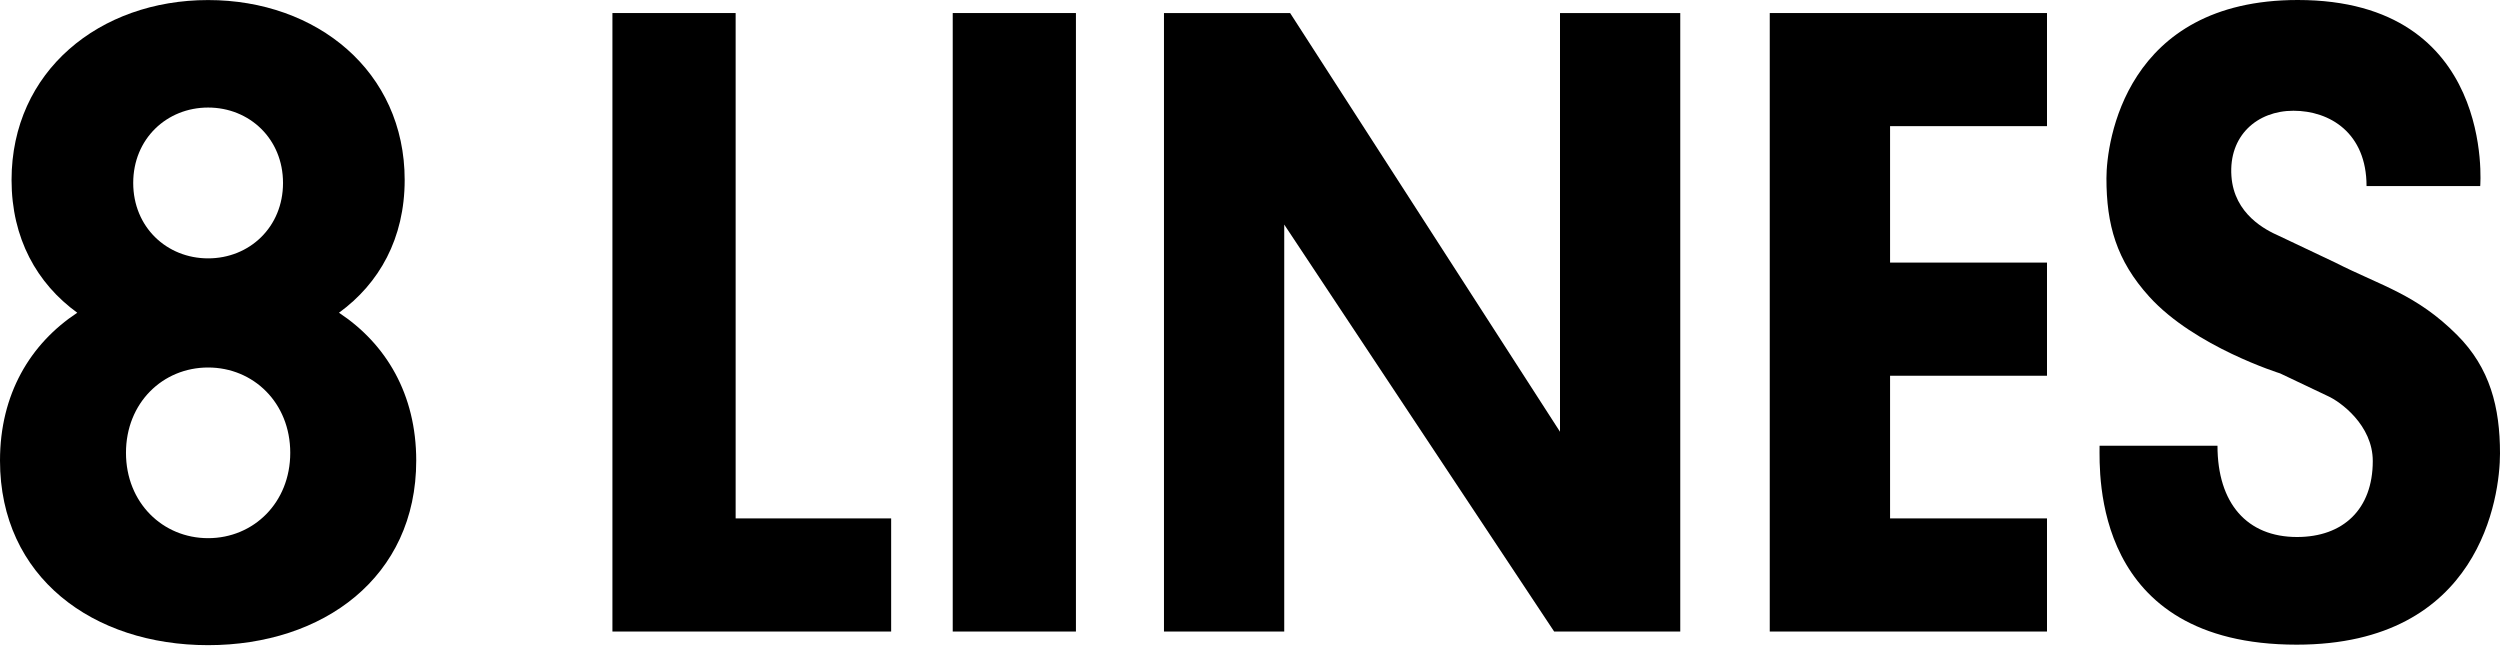
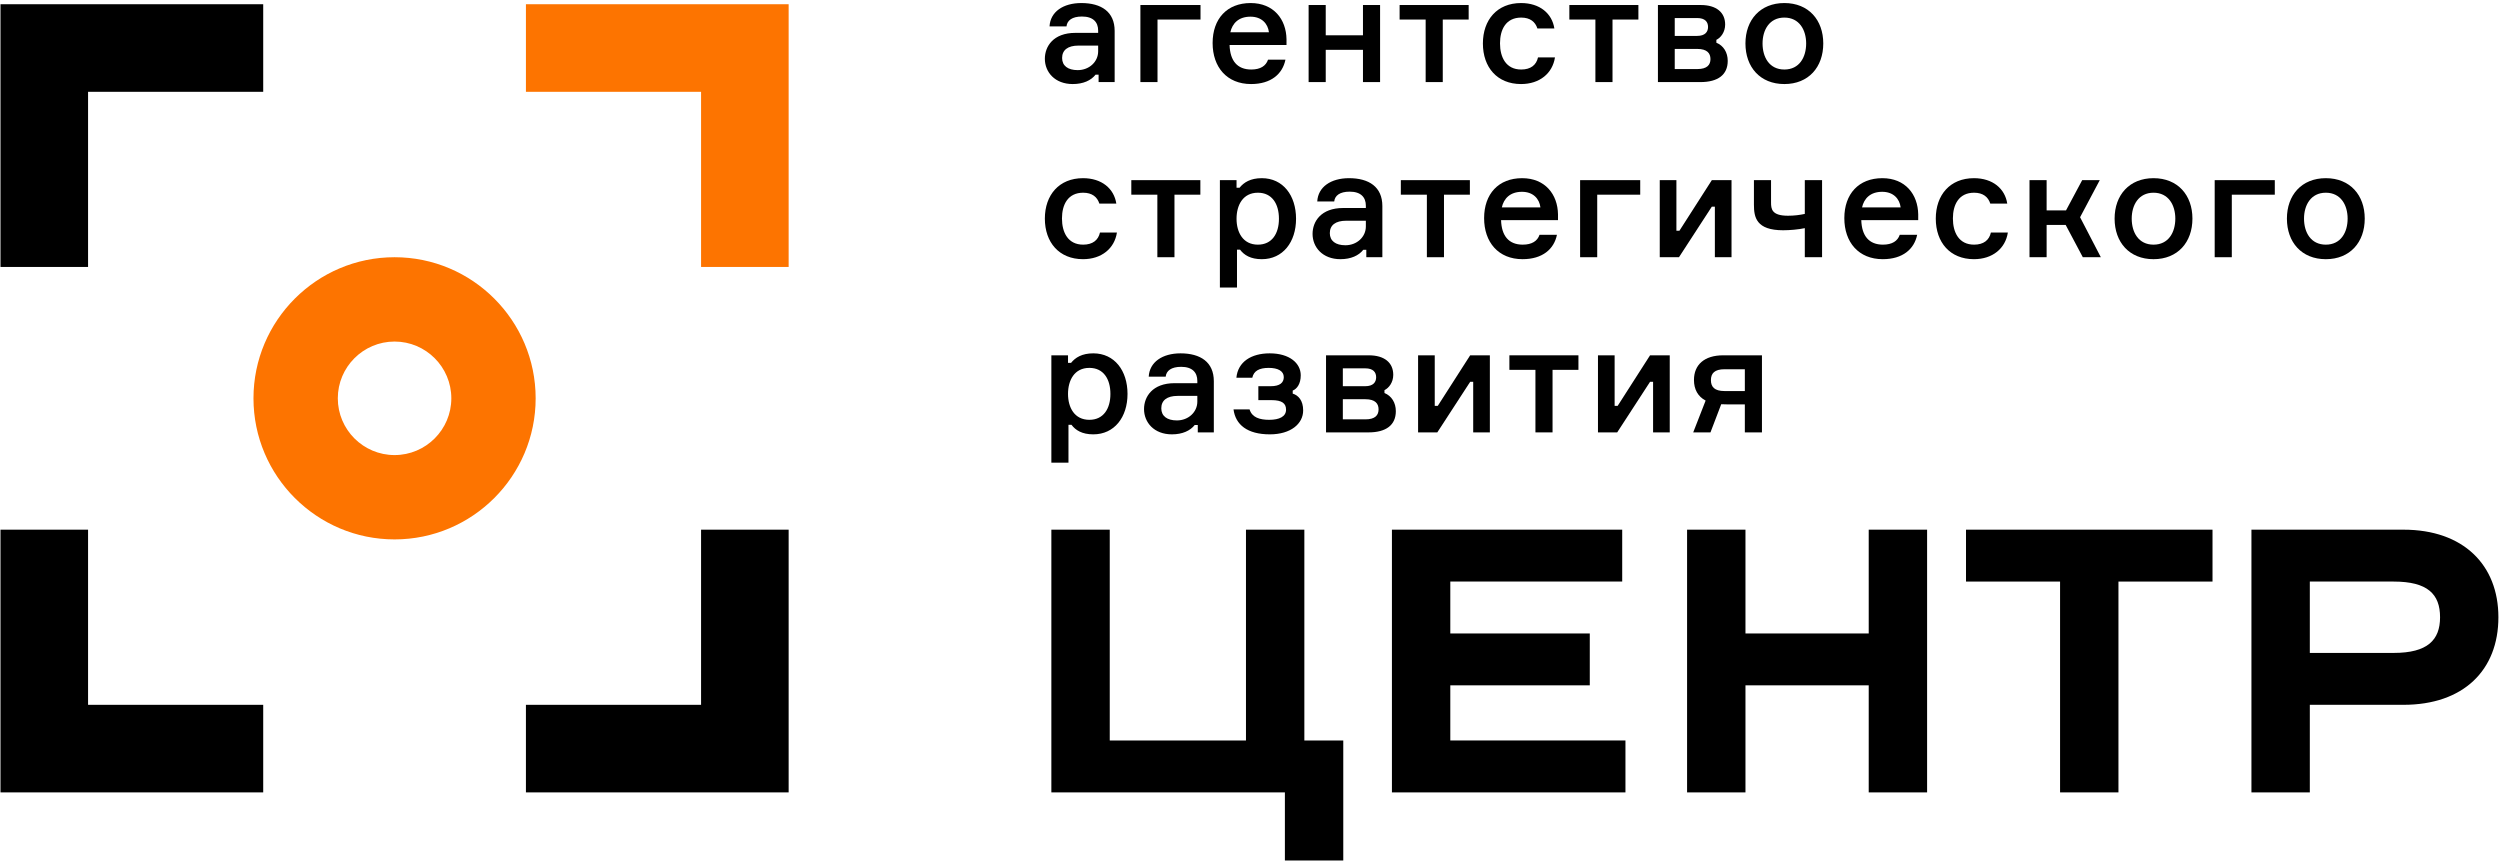
- <svg xmlns="http://www.w3.org/2000/svg" version="1.1" id="Слой_1" x="0px" y="0px" viewBox="1 11.001 775 199.999" enable-background="new 0 0 775 220" xml:space="preserve" preserveAspectRatio="xMidYMid meet" width="775" height="199.999">
-   <polygon points="229.047,15.044 190.852,15.044 190.852,206.776 277.257,206.776 277.257,171.707 229.047,171.707 " />
-   <rect x="296.345" y="15.044" width="38.193" height="191.732" />
-   <polygon points="484.6,144.845 400.936,15.044 361.831,15.044 361.831,206.776 399.113,206.776 399.113,80.616 482.786,206.776   521.881,206.776 521.881,15.044 484.6,15.044 " />
-   <polygon points="549.622,15.044 549.622,206.776 635.569,206.776 635.569,171.707 586.92,171.707 586.92,127.481 635.569,127.481   635.569,92.403 586.92,92.403 586.92,50.106 635.569,50.106 635.569,15.044 " />
-   <path d="M762.694,114.843c-12.646-12.648-23.514-15.204-37.74-22.439l-17.481-8.286c-3.978-1.755-13.908-6.65-14.732-18.532  c-0.876-12.52,7.964-20.254,19.226-20.254c11.28,0,22.661,6.865,22.661,23.342h35.239c0,0,4.794-57.673-56.56-57.673  c-53.477,0-59.311,44.027-59.311,55.265c0,14.334,3.05,25.434,13.309,36.738c14.069,15.505,40.53,23.748,40.53,23.748l14.688,6.978  c3.979,1.755,14.038,9.051,14.038,20.202c0,14.919-9.167,23.54-23.486,23.54c-15.49,0-24.655-10.419-24.655-28.298h-36.554  c0,8.689-2.285,61.674,61.113,61.674c56.973,0,63.021-45.929,63.021-59.266C776,137.265,772.915,125.056,762.694,114.843z" />
-   <path d="M106.083,107.95c12.495-9.075,20.366-23.056,20.366-41.152c0-33.711-27.277-55.78-60.934-55.78  c-33.658,0-60.933,22.069-60.933,55.78c0,18.097,7.871,32.077,20.365,41.151C10.343,117.601,1,133.215,1,153.784  C1,189.973,29.883,211,65.516,211c35.634,0,64.516-21.027,64.516-57.216C130.031,133.215,120.688,117.601,106.083,107.95z   M65.516,44.341c12.827,0,23.22,9.697,23.22,23.377c0,13.689-10.394,23.377-23.22,23.377c-12.826,0-23.219-9.688-23.219-23.377  C42.296,54.038,52.69,44.341,65.516,44.341z M65.516,177.832c-14.062,0-25.462-10.978-25.462-26.458  c0-15.486,11.4-26.448,25.462-26.448c14.064,0,25.462,10.962,25.462,26.448C90.978,166.854,79.58,177.832,65.516,177.832z" />
+ <svg xmlns="http://www.w3.org/2000/svg" width="617" height="213" viewBox="0 0 617 213">
+   <g fill="none" fill-rule="evenodd" transform="translate(.078 .52)">
+     <path fill="#000000" d="M270.946,12.152 L270.946,10.732 L266.089,10.732 C263.434,10.732 262.051,11.854 262.051,13.797 C262.051,15.703 263.471,16.787 265.901,16.787 C268.741,16.787 270.946,14.73 270.946,12.152 Z M271.057,17.907 L270.311,17.907 C269.19,19.328 267.284,20.224 264.669,20.224 C260.258,20.224 257.792,17.271 257.792,13.983 C257.792,10.957 259.846,7.593 265.341,7.593 L270.946,7.593 L270.946,7.034 C270.946,4.941 269.712,3.558 266.948,3.558 C264.518,3.558 263.286,4.529 263.135,5.987 L258.95,5.987 C259.137,2.4 262.313,0.232 266.798,0.232 C271.731,0.232 275.018,2.4 275.018,7.107 L275.018,19.738 L271.057,19.738 L271.057,17.907 Z" />
+     <polygon fill="#000000" points="281.372 .718 296.208 .718 296.208 4.305 285.595 4.305 285.595 19.738 281.372 19.738" />
+     <path fill="#000000" d="M303.569,7.444 L313.098,7.444 C312.837,5.314 311.303,3.595 308.538,3.595 C305.587,3.595 304.053,5.277 303.569,7.444 Z M317.432,10.584 L303.382,10.584 C303.493,14.47 305.288,16.637 308.725,16.637 C311.005,16.637 312.35,15.741 312.874,14.209 L317.171,14.209 C316.46,17.721 313.62,20.224 308.688,20.224 C302.71,20.224 299.196,16.04 299.196,10.097 C299.196,4.119 302.747,0.232 308.575,0.232 C314.257,0.232 317.358,4.231 317.432,9.164 L317.432,10.584 Z" />
+     <polygon fill="#000000" points="336.303 19.738 336.303 11.778 327.112 11.778 327.112 19.738 322.889 19.738 322.889 .718 327.112 .718 327.112 8.191 336.303 8.191 336.303 .718 340.526 .718 340.526 19.738" />
+     <polygon fill="#000000" points="345.346 .718 362.387 .718 362.387 4.305 355.996 4.305 355.996 19.738 351.774 19.738 351.774 4.305 345.346 4.305" />
+     <path fill="#000000" d="M383.688,13.648 C383.09,17.572 379.913,20.224 375.317,20.224 C369.413,20.224 365.901,16.077 365.901,10.21 C365.901,4.38 369.413,0.232 375.317,0.232 C379.952,0.232 382.977,2.811 383.538,6.51 L379.352,6.51 C378.831,4.866 377.559,3.82 375.354,3.82 C371.581,3.82 370.124,6.772 370.124,10.172 C370.124,13.648 371.618,16.637 375.354,16.637 C377.709,16.637 379.092,15.516 379.502,13.648 L383.688,13.648 Z" />
+     <polygon fill="#000000" points="387.239 .718 404.278 .718 404.278 4.305 397.889 4.305 397.889 19.738 393.667 19.738 393.667 4.305 387.239 4.305" />
+     <path fill="#000000" d="M422.065 14.059C422.065 12.639 421.243 11.555 418.815 11.555L413.247 11.555 413.247 16.525 418.815 16.525C421.243 16.525 422.065 15.479 422.065 14.059zM413.247 8.341L418.778 8.341C420.758 8.341 421.467 7.332 421.467 6.136 421.467 4.904 420.758 3.932 418.778 3.932L413.247 3.932 413.247 8.341zM426.325 14.507C426.325 17.945 423.897 19.739 419.598 19.739L409.098 19.739 409.098.718 419.674.718C423.522.718 425.69 2.549 425.69 5.538 425.69 7.407 424.606 8.789 423.522 9.313L423.522 10.023C425.28 10.733 426.325 12.414 426.325 14.507zM445.682 10.209C445.682 6.884 444 3.819 440.301 3.819 436.602 3.819 434.92 6.884 434.92 10.209 434.92 13.609 436.602 16.637 440.301 16.637 444 16.637 445.682 13.609 445.682 10.209M449.905 10.209C449.905 16.039 446.282 20.224 440.301 20.224 434.323 20.224 430.698 16.039 430.698 10.209 430.698 4.417 434.323.231 440.301.231 446.282.231 449.905 4.417 449.905 10.209M275.58 56.87C274.982 60.794 271.806 63.446 267.21 63.446 261.306 63.446 257.793 59.299 257.793 53.432 257.793 47.602 261.306 43.454 267.21 43.454 271.844 43.454 274.87 46.033 275.431 49.732L271.245 49.732C270.723 48.088 269.452 47.042 267.247 47.042 263.473 47.042 262.016 49.994 262.016 53.394 262.016 56.87 263.51 59.859 267.247 59.859 269.601 59.859 270.984 58.738 271.394 56.87L275.58 56.87z" />
+     <polygon fill="#000000" points="279.13 43.941 296.171 43.941 296.171 47.528 289.781 47.528 289.781 62.962 285.558 62.962 285.558 47.528 279.13 47.528" />
+     <path fill="#000000" d="M305.101 53.47C305.101 56.795 306.67 59.86 310.37 59.86 313.845 59.86 315.564 57.132 315.564 53.47 315.564 49.77 313.845 47.042 310.37 47.042 306.67 47.042 305.101 50.107 305.101 53.47M305.96 61.093L305.213 61.093 305.213 70.435 300.991 70.435 300.991 43.941 305.101 43.941 305.101 45.809 305.848 45.809C306.895 44.501 308.539 43.454 311.341 43.454 316.573 43.454 319.787 47.715 319.787 53.47 319.787 59.224 316.536 63.447 311.341 63.447 308.577 63.447 306.969 62.438 305.96 61.093M337.015 55.375L337.015 53.955 332.158 53.955C329.504 53.955 328.121 55.076 328.121 57.02 328.121 58.925 329.541 60.009 331.97 60.009 334.81 60.009 337.015 57.953 337.015 55.375zM337.127 61.13L336.38 61.13C335.259 62.55 333.353 63.446 330.738 63.446 326.327 63.446 323.862 60.494 323.862 57.206 323.862 54.18 325.916 50.816 331.41 50.816L337.015 50.816 337.015 50.256C337.015 48.163 335.782 46.78 333.017 46.78 330.587 46.78 329.355 47.752 329.205 49.209L325.02 49.209C325.206 45.622 328.383 43.454 332.868 43.454 337.8 43.454 341.088 45.622 341.088 50.33L341.088 62.961 337.127 62.961 337.127 61.13z" />
+     <polygon fill="#000000" points="345.647 43.941 362.687 43.941 362.687 47.528 356.297 47.528 356.297 62.962 352.075 62.962 352.075 47.528 345.647 47.528" />
+     <path fill="#000000" d="M370.573,50.667 L380.102,50.667 C379.841,48.536 378.308,46.817 375.543,46.817 C372.591,46.817 371.058,48.499 370.573,50.667 Z M384.436,53.806 L370.386,53.806 C370.498,57.692 372.292,59.859 375.729,59.859 C378.01,59.859 379.354,58.963 379.878,57.431 L384.176,57.431 C383.465,60.943 380.625,63.446 375.692,63.446 C369.714,63.446 366.201,59.262 366.201,53.319 C366.201,47.341 369.751,43.454 375.58,43.454 C381.261,43.454 384.362,47.453 384.436,52.386 L384.436,53.806 Z" />
+     <polygon fill="#000000" points="389.893 43.941 404.728 43.941 404.728 47.528 394.116 47.528 394.116 62.962 389.893 62.962" />
+     <polygon fill="#000000" points="409.548 62.961 409.548 43.94 413.659 43.94 413.659 56.422 414.406 56.422 422.402 43.94 427.262 43.94 427.262 62.961 423.151 62.961 423.151 50.48 422.402 50.48 414.293 62.961" />
+     <path fill="#000000" d="M437.015 43.941L437.015 49.434C437.015 51.041 437.164 52.722 441.201 52.722 442.77 52.722 444.115 52.536 445.348 52.274L445.348 43.941 449.609 43.941 449.609 62.962 445.348 62.962 445.348 55.787C443.779 56.123 441.612 56.31 440.004 56.31 433.353 56.31 432.792 53.096 432.792 49.995L432.792 43.941 437.015 43.941zM459.474 50.667L469.003 50.667C468.742 48.536 467.209 46.817 464.444 46.817 461.492 46.817 459.959 48.499 459.474 50.667zM473.337 53.806L459.287 53.806C459.399 57.692 461.193 59.859 464.63 59.859 466.911 59.859 468.255 58.963 468.779 57.431L473.077 57.431C472.366 60.943 469.526 63.446 464.593 63.446 458.615 63.446 455.102 59.262 455.102 53.319 455.102 47.341 458.652 43.454 464.481 43.454 470.162 43.454 473.263 47.453 473.337 52.386L473.337 53.806zM495.461 56.87C494.863 60.794 491.687 63.446 487.091 63.446 481.187 63.446 477.674 59.299 477.674 53.432 477.674 47.602 481.187 43.454 487.091 43.454 491.725 43.454 494.751 46.033 495.312 49.732L491.126 49.732C490.604 48.088 489.333 47.042 487.128 47.042 483.354 47.042 481.897 49.994 481.897 53.394 481.897 56.87 483.391 59.859 487.128 59.859 489.482 59.859 490.865 58.738 491.275 56.87L495.461 56.87z" />
+     <polygon fill="#000000" points="509.736 55.001 505.028 55.001 505.028 62.961 500.805 62.961 500.805 43.94 505.028 43.94 505.028 51.414 509.811 51.414 513.809 43.94 518.144 43.94 513.286 53.096 518.406 62.961 513.959 62.961" />
+     <path fill="#000000" d="M536.791,53.432 C536.791,50.107 535.109,47.042 531.41,47.042 C527.711,47.042 526.029,50.107 526.029,53.432 C526.029,56.832 527.711,59.86 531.41,59.86 C535.109,59.86 536.791,56.832 536.791,53.432 M541.014,53.432 C541.014,59.262 537.39,63.447 531.41,63.447 C525.432,63.447 521.807,59.262 521.807,53.432 C521.807,47.64 525.432,43.454 531.41,43.454 C537.39,43.454 541.014,47.64 541.014,53.432" />
+     <polygon fill="#000000" points="546.507 43.941 561.342 43.941 561.342 47.528 550.73 47.528 550.73 62.962 546.507 62.962" />
+     <path fill="#000000" d="M579.316 53.432C579.316 50.107 577.634 47.042 573.935 47.042 570.236 47.042 568.554 50.107 568.554 53.432 568.554 56.832 570.236 59.86 573.935 59.86 577.634 59.86 579.316 56.832 579.316 53.432M583.539 53.432C583.539 59.262 579.915 63.447 573.935 63.447 567.957 63.447 564.332 59.262 564.332 53.432 564.332 47.64 567.957 43.454 573.935 43.454 579.915 43.454 583.539 47.64 583.539 53.432M263.508 96.701C263.508 100.026 265.077 103.091 268.777 103.091 272.252 103.091 273.971 100.363 273.971 96.701 273.971 93.001 272.252 90.273 268.777 90.273 265.077 90.273 263.508 93.338 263.508 96.701M264.367 104.324L263.62 104.324 263.62 113.666 259.398 113.666 259.398 87.172 263.508 87.172 263.508 89.04 264.255 89.04C265.302 87.732 266.946 86.685 269.748 86.685 274.98 86.685 278.194 90.946 278.194 96.701 278.194 102.455 274.943 106.678 269.748 106.678 266.984 106.678 265.376 105.669 264.367 104.324M295.423 98.607L295.423 97.187 290.565 97.187C287.911 97.187 286.529 98.308 286.529 100.252 286.529 102.157 287.949 103.241 290.377 103.241 293.217 103.241 295.423 101.185 295.423 98.607zM295.534 104.362L294.788 104.362C293.666 105.782 291.76 106.678 289.146 106.678 284.735 106.678 282.269 103.726 282.269 100.438 282.269 97.412 284.324 94.048 289.817 94.048L295.423 94.048 295.423 93.488C295.423 91.395 294.19 90.012 291.425 90.012 288.995 90.012 287.762 90.984 287.613 92.441L283.428 92.441C283.613 88.854 286.791 86.686 291.276 86.686 296.207 86.686 299.495 88.854 299.495 93.562L299.495 106.193 295.534 106.193 295.534 104.362zM313.06 90.274C310.668 90.274 309.361 91.021 308.987 92.703L305.063 92.703C305.437 88.779 308.725 86.686 313.285 86.686 318.179 86.686 320.945 89.116 320.945 92.105 320.945 94.272 319.973 95.468 318.964 95.879L318.964 96.627C320.347 97.038 321.542 98.308 321.542 100.774 321.542 104.063 318.479 106.678 313.322 106.678 307.753 106.678 304.839 104.287 304.353 100.513L308.314 100.513C308.913 102.531 310.855 103.091 313.172 103.091 315.638 103.091 317.32 102.306 317.32 100.587 317.32 99.055 316.348 98.233 313.733 98.233L310.482 98.233 310.482 94.795 313.545 94.795C315.826 94.795 316.759 93.899 316.759 92.553 316.759 91.021 315.265 90.274 313.06 90.274M340.153 100.513C340.153 99.093 339.331 98.009 336.902 98.009L331.334 98.009 331.334 102.979 336.902 102.979C339.331 102.979 340.153 101.933 340.153 100.513zM331.334 94.795L336.865 94.795C338.845 94.795 339.555 93.786 339.555 92.59 339.555 91.358 338.845 90.386 336.865 90.386L331.334 90.386 331.334 94.795zM344.413 100.961C344.413 104.399 341.984 106.193 337.686 106.193L327.186 106.193 327.186 87.172 337.761 87.172C341.61 87.172 343.778 89.003 343.778 91.992 343.778 93.861 342.694 95.243 341.61 95.767L341.61 96.477C343.367 97.187 344.413 98.868 344.413 100.961z" />
+     <polygon fill="#000000" points="349.906 106.192 349.906 87.171 354.016 87.171 354.016 99.653 354.763 99.653 362.76 87.171 367.619 87.171 367.619 106.192 363.508 106.192 363.508 93.712 362.76 93.712 354.651 106.192" />
+     <polygon fill="#000000" points="372.44 87.172 389.48 87.172 389.48 90.759 383.09 90.759 383.09 106.193 378.868 106.193 378.868 90.759 372.44 90.759" />
+     <polygon fill="#000000" points="394.301 106.192 394.301 87.171 398.411 87.171 398.411 99.653 399.158 99.653 407.155 87.171 412.014 87.171 412.014 106.192 407.903 106.192 407.903 93.712 407.155 93.712 399.046 106.192" />
+     <path fill="#000000" d="M430.548,90.609 L425.541,90.609 C423.075,90.609 422.178,91.618 422.178,93.299 C422.178,94.981 423.075,95.99 425.541,95.99 L430.548,95.99 L430.548,90.609 Z M434.772,87.171 L434.772,106.192 L430.548,106.192 L430.548,99.279 L426.065,99.279 C425.615,99.279 425.168,99.279 424.719,99.243 L422.067,106.192 L417.807,106.192 L420.87,98.344 C418.964,97.337 417.993,95.581 417.993,93.263 C417.993,89.489 420.572,87.171 425.204,87.171 L434.772,87.171 Z" />
+     <polygon fill="#FD7400" points="194.559 65.364 172.947 65.364 172.947 22.138 129.72 22.138 129.72 .525 194.559 .525" />
+     <polygon fill="#000000" points="21.657 65.364 .043 65.364 .043 .525 64.882 .525 64.882 22.138 21.657 22.138" />
+     <polygon fill="#000000" points=".043 130.203 21.657 130.203 21.657 173.43 64.882 173.43 64.882 195.042 .043 195.042" />
+     <polygon fill="#000000" points="172.947 130.203 194.559 130.203 194.559 195.042 129.72 195.042 129.72 173.43 172.947 173.43" />
+     <path fill="#FD7400" d="M97.3,62.963 C78.1,62.963 62.48,78.583 62.48,97.786 C62.48,116.984 78.1,132.605 97.3,132.605 C116.501,132.605 132.121,116.984 132.121,97.786 C132.121,78.583 116.501,62.963 97.3,62.963 M97.3,83.775 C105.025,83.775 111.309,90.06 111.309,97.784 C111.309,105.508 105.025,111.791 97.3,111.791 C89.576,111.791 83.292,105.508 83.292,97.784 C83.292,90.06 89.576,83.775 97.3,83.775" />
+     <polygon fill="#000000" points="317.033 195.042 259.398 195.042 259.398 130.203 273.807 130.203 273.807 182.234 307.428 182.234 307.428 130.203 321.836 130.203 321.836 182.234 331.442 182.234 331.442 211.849 317.033 211.849" />
+     <polygon fill="#000000" points="475.531 130.203 475.531 195.042 461.121 195.042 461.123 168.622 430.704 168.622 430.704 195.042 416.293 195.042 416.293 130.203 430.704 130.203 430.704 155.818 461.123 155.818 461.121 130.203" />
+     <path fill="#000000" d="M602.129,151.816 C602.129,146.095 599.039,143.011 590.687,143.011 L569.986,143.011 L569.986,160.621 L590.687,160.621 C599.039,160.621 602.129,157.446 602.129,151.816 M616.527,151.816 C616.527,164.893 607.899,173.429 593.097,173.429 L569.986,173.429 L569.986,195.042 L555.577,195.042 L555.577,130.203 L593.097,130.203 C607.899,130.203 616.527,138.922 616.527,151.816" />
+     <polygon fill="#000000" points="401.084 182.234 401.084 195.042 343.449 195.042 343.449 130.204 400.283 130.204 400.283 143.011 357.858 143.011 357.857 155.819 392.28 155.819 392.28 168.626 357.857 168.626 357.858 182.234" />
+     <polygon fill="#000000" points="545.97 143.011 522.756 143.011 522.756 195.042 508.347 195.042 508.347 143.011 485.133 143.011 485.133 130.203 545.97 130.203" />
+   </g>
</svg>
